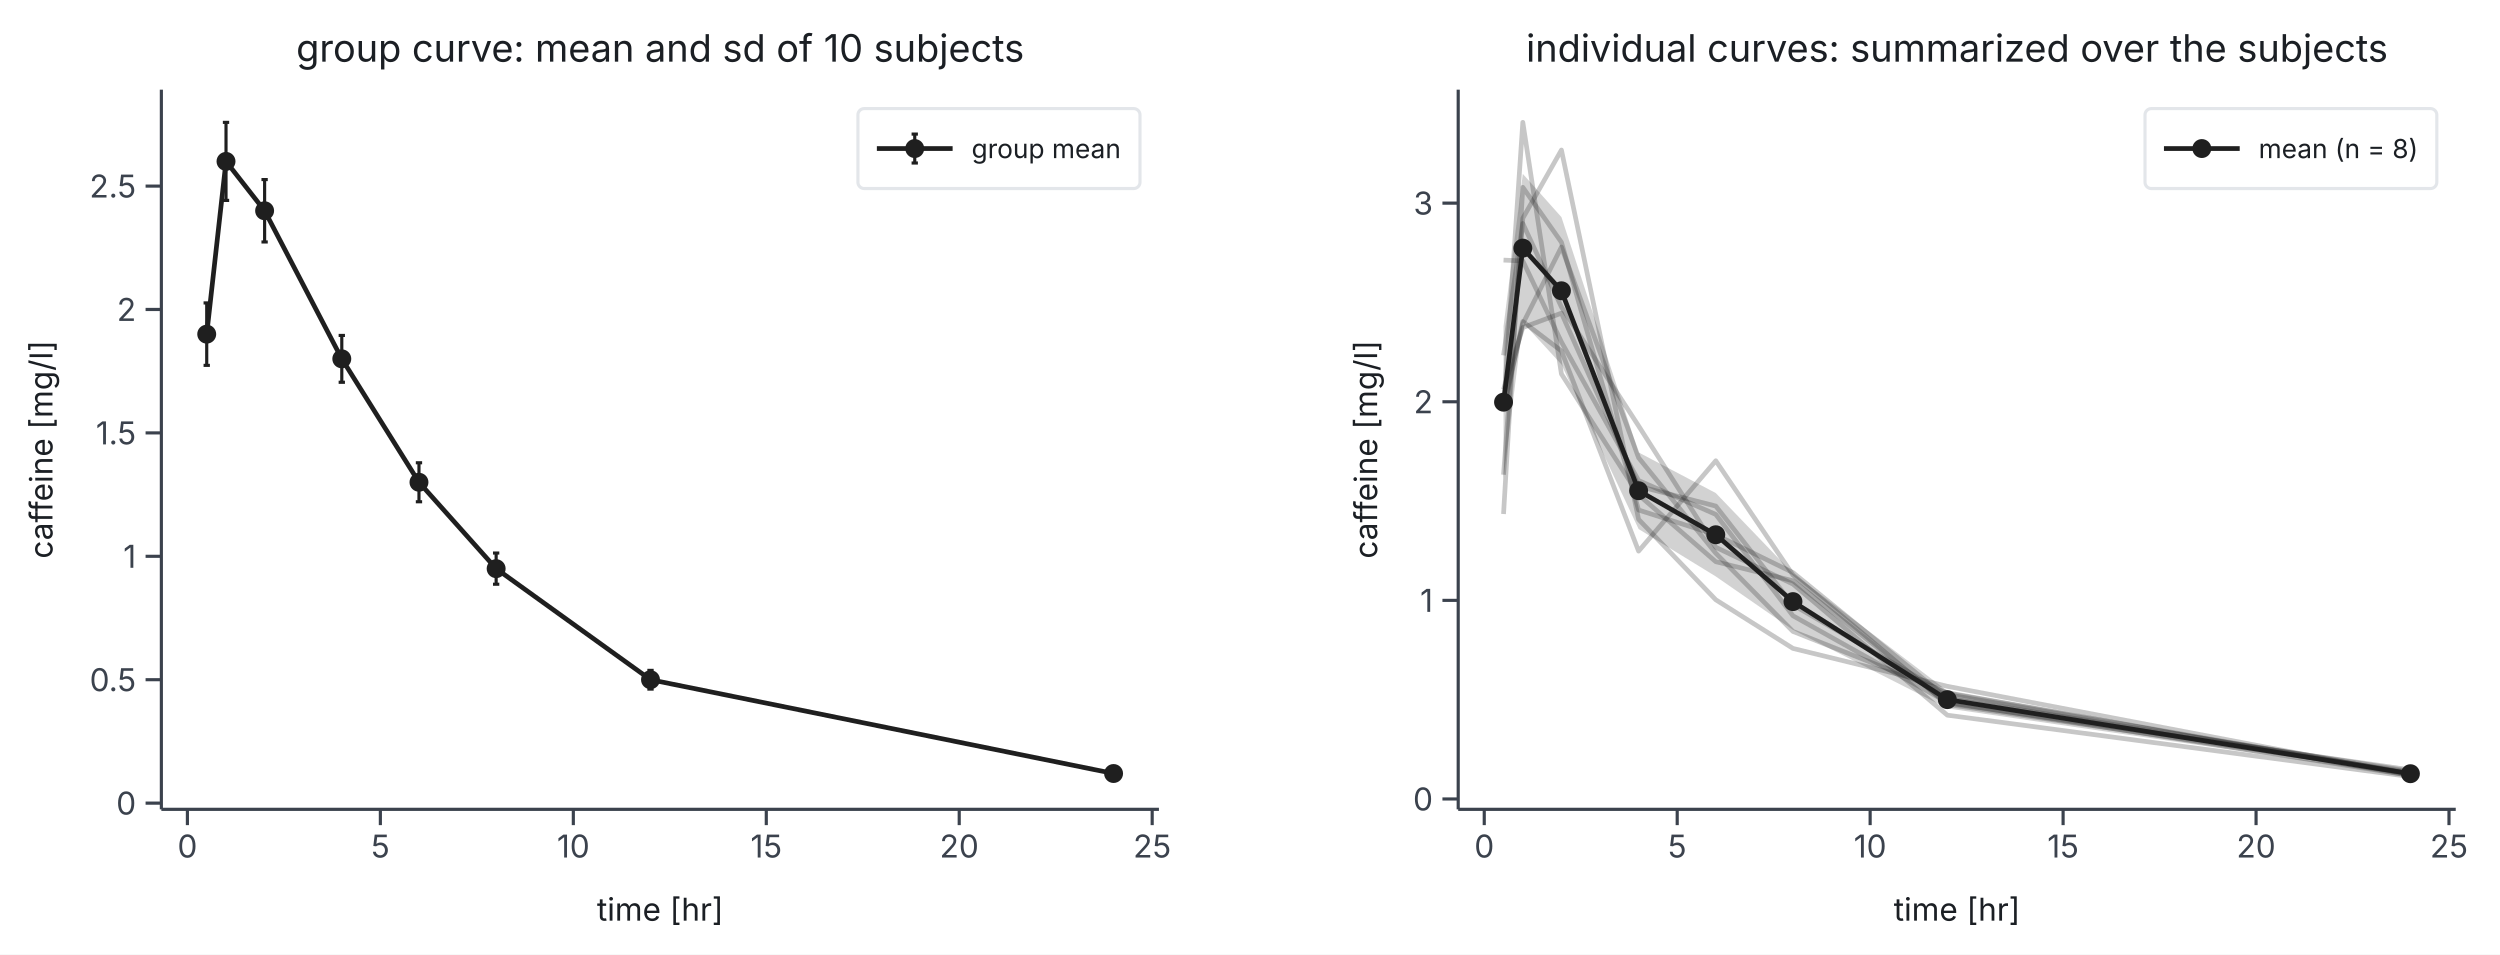
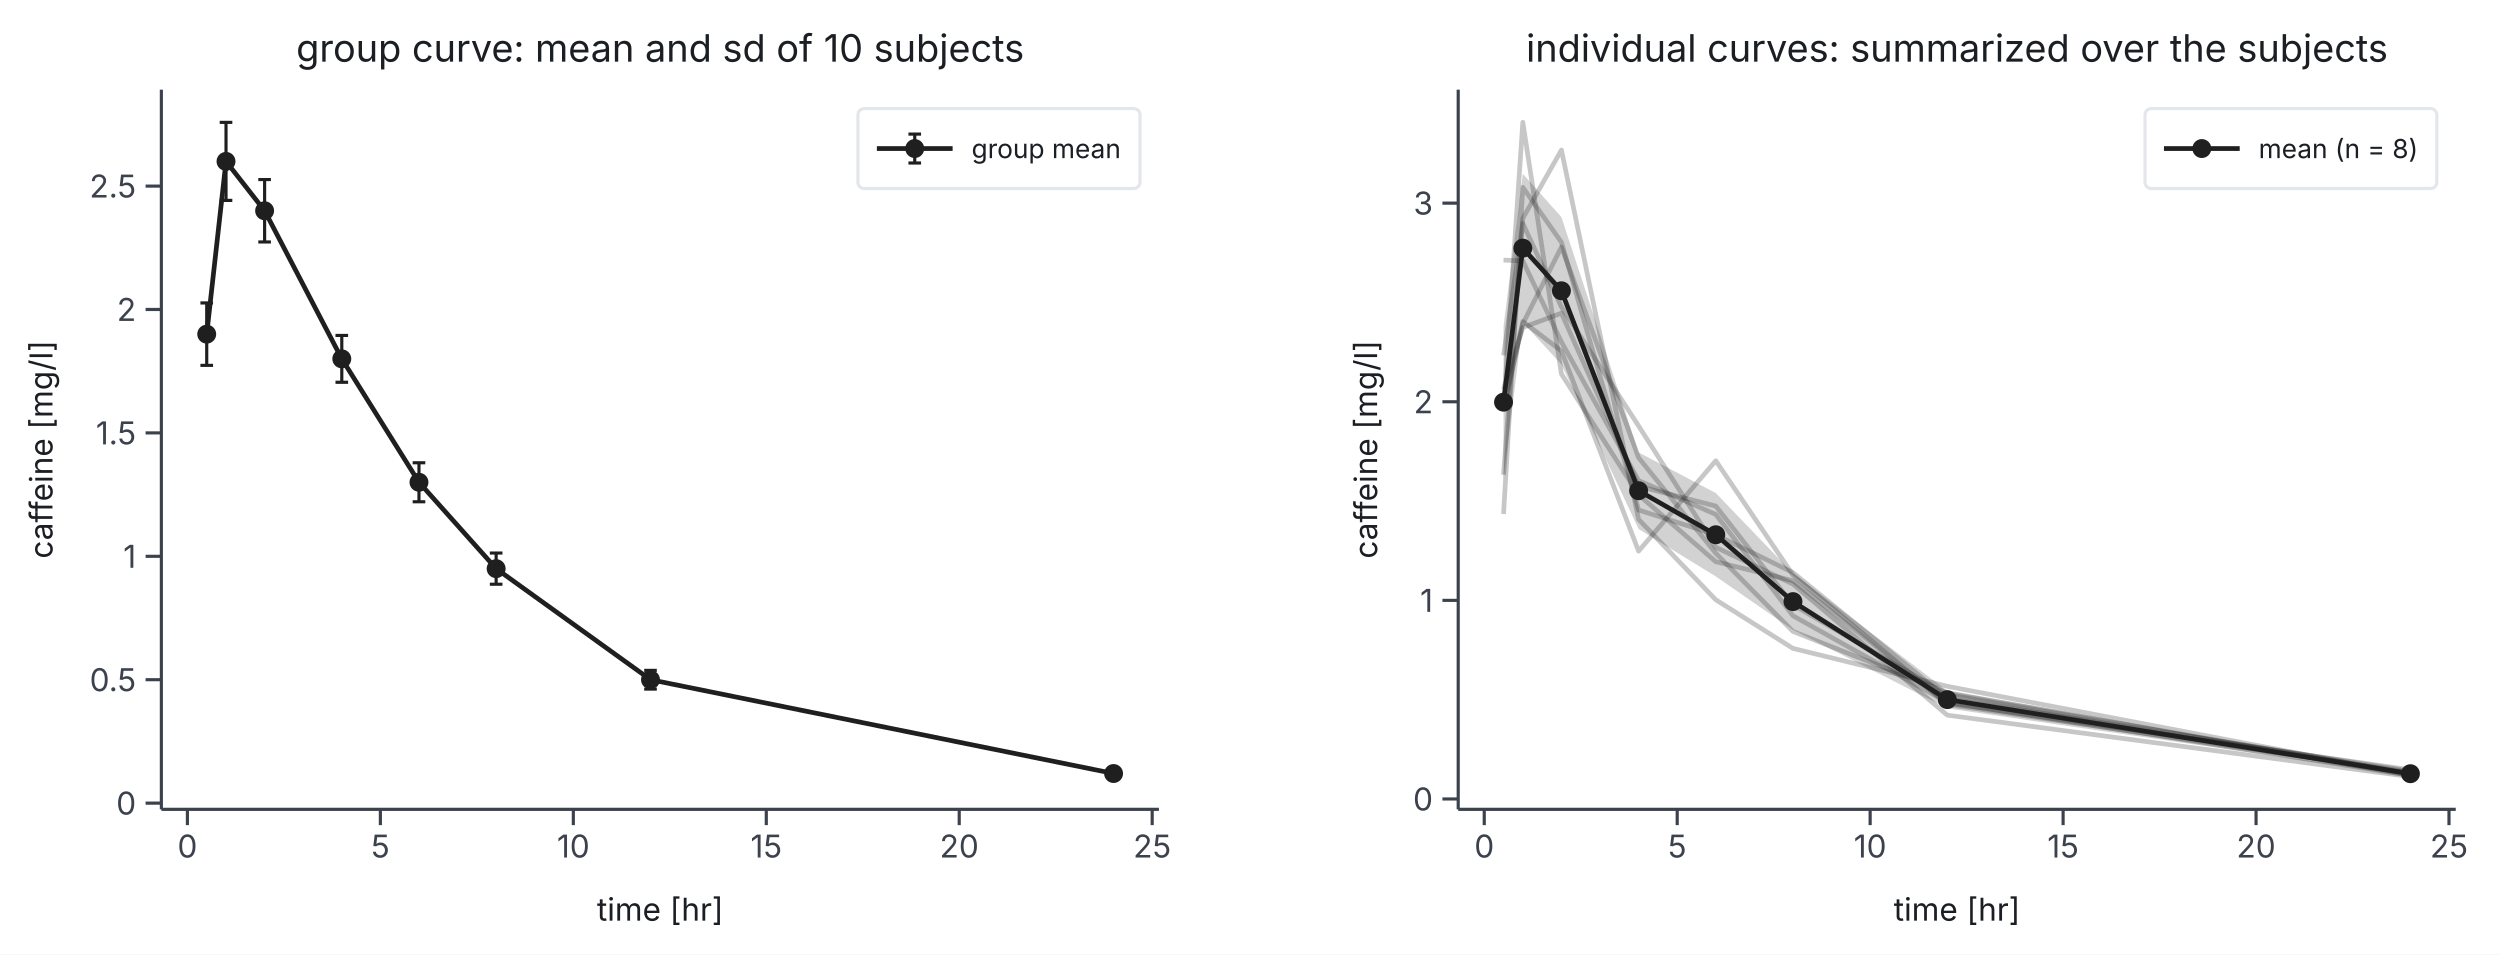
<svg xmlns="http://www.w3.org/2000/svg" width="792" height="302.4" viewBox="0 0 792 302.4" class="sbmlsim-figure" role="img" font-family="Inter, -apple-system, BlinkMacSystemFont, 'Segoe UI', Roboto, Helvetica, Arial, sans-serif">
  <defs>
-     <clipPath id="sbmlsim-df129f89aed2-p0-clip-0">
+     <clipPath id="sbmlsim-d8ed26ab917d-p0-clip-0">
      <rect x="43.12" y="20.4" width="316.03" height="228" />
    </clipPath>
-     <clipPath id="sbmlsim-df129f89aed2-p1-clip-0">
+     <circle id="sbmlsim-d8ed26ab917d-p0-marker-0" cx="0" cy="0" r="2.5" fill="#1f1f1f" stroke="#1f1f1f" stroke-width="1" />
+     <clipPath id="sbmlsim-d8ed26ab917d-p1-clip-0">
      <rect x="34.31" y="20.4" width="316.03" height="228" />
    </clipPath>
+     <circle id="sbmlsim-d8ed26ab917d-p1-marker-0" cx="0" cy="0" r="2.5" fill="#1f1f1f" stroke="#1f1f1f" stroke-width="1" />
  </defs>
  <g class="charton-background">
    <rect x="0" y="0" width="792" height="302.4" fill="#ffffff" />
  </g>
  <svg class="sbmlsim-plot" data-plot="p0" x="8" y="8" width="366" height="287" overflow="visible">
    <g class="charton-title">
      <text x="201.14" y="7.2" font-size="12" fill="#1b1f24" text-anchor="middle" dominant-baseline="middle">group curve: mean and sd of 10 subjects</text>
    </g>
-     <g class="charton-plot" clip-path="url(#sbmlsim-df129f89aed2-p0-clip-0)">
+     <g class="charton-plot" clip-path="url(#sbmlsim-d8ed26ab917d-p0-clip-0)">
      <g class="sbmlsim-element sbmlsim-curve" data-element="e0" data-legend="group mean">
        <g class="charton-mark charton-mark-path">
          <path d="M57.49 97.86L63.6 43.13L75.83 58.77L100.28 105.68L124.73 144.78L149.18 172.15L198.08 207.33L344.78 237.05" fill="none" stroke="#1f1f1f" stroke-width="1.5" stroke-linejoin="round" />
        </g>
        <g class="charton-mark charton-mark-path">
-           <path d="M57.49 107.75L57.49 87.97M56.49 107.75L58.49 107.75M56.49 87.97L58.49 87.97M63.6 55.49L63.6 30.76M62.6 55.49L64.6 55.49M62.6 30.76L64.6 30.76M75.83 68.66L75.83 48.88M74.83 68.66L76.83 68.66M74.83 48.88L76.83 48.88M100.28 113.1L100.28 98.26M99.28 113.1L101.28 113.1M99.28 98.26L101.28 98.26M124.73 150.96L124.73 138.6M123.73 150.96L125.73 150.96M123.73 138.6L125.73 138.6M149.18 177.09L149.18 167.2M148.18 177.09L150.18 177.09M148.18 167.2L150.18 167.2M198.08 210.3L198.08 204.37M197.08 210.3L199.08 210.3M197.08 204.37L199.08 204.37M344.78 238.04L344.78 236.06M343.78 238.04L345.78 238.04M343.78 236.06L345.78 236.06" fill="none" stroke="#1f1f1f" stroke-width="1" stroke-linejoin="round" />
+           <path d="M57.49 107.75L57.49 87.97M55.49 107.75L59.49 107.75M55.49 87.97L59.49 87.97M63.6 55.49L63.6 30.76M61.6 55.49L65.6 55.49M61.6 30.76L65.6 30.76M75.83 68.66L75.83 48.88M73.83 68.66L77.83 68.66M73.83 48.88L77.83 48.88M100.28 113.1L100.28 98.26M98.28 113.1L102.28 113.1M98.28 98.26L102.28 98.26M124.73 150.96L124.73 138.6M122.73 150.96L126.73 150.96M122.73 138.6L126.73 138.6M149.18 177.09L149.18 167.2M147.18 177.09L151.18 177.09M147.18 167.2L151.18 167.2M198.08 210.3L198.08 204.37M196.08 210.3L200.08 210.3M196.08 204.37L200.08 204.37M344.78 238.04L344.78 236.06M342.78 238.04L346.78 238.04M342.78 236.06L346.78 236.06" fill="none" stroke="#1f1f1f" stroke-width="1" stroke-linejoin="round" />
        </g>
        <g class="charton-mark charton-mark-point">
-           <circle cx="57.49" cy="97.86" r="2.5" fill="#1f1f1f" stroke="#1f1f1f" stroke-width="1" />
-           <circle cx="63.6" cy="43.13" r="2.5" fill="#1f1f1f" stroke="#1f1f1f" stroke-width="1" />
-           <circle cx="75.83" cy="58.77" r="2.5" fill="#1f1f1f" stroke="#1f1f1f" stroke-width="1" />
-           <circle cx="100.28" cy="105.68" r="2.5" fill="#1f1f1f" stroke="#1f1f1f" stroke-width="1" />
-           <circle cx="124.73" cy="144.78" r="2.5" fill="#1f1f1f" stroke="#1f1f1f" stroke-width="1" />
-           <circle cx="149.18" cy="172.15" r="2.5" fill="#1f1f1f" stroke="#1f1f1f" stroke-width="1" />
-           <circle cx="198.08" cy="207.33" r="2.5" fill="#1f1f1f" stroke="#1f1f1f" stroke-width="1" />
-           <circle cx="344.78" cy="237.05" r="2.5" fill="#1f1f1f" stroke="#1f1f1f" stroke-width="1" />
+           <use href="#sbmlsim-d8ed26ab917d-p0-marker-0" x="57.49" y="97.86" />
+           <use href="#sbmlsim-d8ed26ab917d-p0-marker-0" x="63.6" y="43.13" />
+           <use href="#sbmlsim-d8ed26ab917d-p0-marker-0" x="75.83" y="58.77" />
+           <use href="#sbmlsim-d8ed26ab917d-p0-marker-0" x="100.28" y="105.68" />
+           <use href="#sbmlsim-d8ed26ab917d-p0-marker-0" x="124.73" y="144.78" />
+           <use href="#sbmlsim-d8ed26ab917d-p0-marker-0" x="149.18" y="172.15" />
+           <use href="#sbmlsim-d8ed26ab917d-p0-marker-0" x="198.08" y="207.33" />
+           <use href="#sbmlsim-d8ed26ab917d-p0-marker-0" x="344.78" y="237.05" />
        </g>
      </g>
    </g>
    <g class="charton-axis charton-axis-x" data-axis="x">
      <g class="charton-axis-line">
        <path d="M43.12 248.4L359.15 248.4" fill="none" stroke="#3b424d" stroke-width="1" stroke-linejoin="round" />
      </g>
      <g class="charton-tick">
        <path d="M51.37 248.4L51.37 253.4" fill="none" stroke="#3b424d" stroke-width="1" stroke-linejoin="round" />
        <path d="M112.5 248.4L112.5 253.4" fill="none" stroke="#3b424d" stroke-width="1" stroke-linejoin="round" />
        <path d="M173.63 248.4L173.63 253.4" fill="none" stroke="#3b424d" stroke-width="1" stroke-linejoin="round" />
        <path d="M234.76 248.4L234.76 253.4" fill="none" stroke="#3b424d" stroke-width="1" stroke-linejoin="round" />
        <path d="M295.88 248.4L295.88 253.4" fill="none" stroke="#3b424d" stroke-width="1" stroke-linejoin="round" />
        <path d="M357.01 248.4L357.01 253.4" fill="none" stroke="#3b424d" stroke-width="1" stroke-linejoin="round" />
      </g>
      <g class="charton-tick-label">
        <text x="51.37" y="256.4" font-size="10" fill="#3b424d" text-anchor="middle" dominant-baseline="hanging">0</text>
        <text x="112.5" y="256.4" font-size="10" fill="#3b424d" text-anchor="middle" dominant-baseline="hanging">5</text>
        <text x="173.63" y="256.4" font-size="10" fill="#3b424d" text-anchor="middle" dominant-baseline="hanging">10</text>
        <text x="234.76" y="256.4" font-size="10" fill="#3b424d" text-anchor="middle" dominant-baseline="hanging">15</text>
        <text x="295.88" y="256.4" font-size="10" fill="#3b424d" text-anchor="middle" dominant-baseline="hanging">20</text>
        <text x="357.01" y="256.4" font-size="10" fill="#3b424d" text-anchor="middle" dominant-baseline="hanging">25</text>
      </g>
      <g class="charton-axis-title">
        <text x="201.14" y="276.4" font-size="10" fill="#1b1f24" text-anchor="middle" dominant-baseline="hanging">time [hr]</text>
      </g>
    </g>
    <g class="charton-axis charton-axis-y" data-axis="y">
      <g class="charton-axis-line">
        <path d="M43.12 20.4L43.12 248.4" fill="none" stroke="#3b424d" stroke-width="1" stroke-linejoin="round" />
      </g>
      <g class="charton-tick">
        <path d="M43.12 246.43L38.12 246.43" fill="none" stroke="#3b424d" stroke-width="1" stroke-linejoin="round" />
        <path d="M43.12 207.33L38.12 207.33" fill="none" stroke="#3b424d" stroke-width="1" stroke-linejoin="round" />
        <path d="M43.12 168.24L38.12 168.24" fill="none" stroke="#3b424d" stroke-width="1" stroke-linejoin="round" />
        <path d="M43.12 129.14L38.12 129.14" fill="none" stroke="#3b424d" stroke-width="1" stroke-linejoin="round" />
        <path d="M43.12 90.04L38.12 90.04" fill="none" stroke="#3b424d" stroke-width="1" stroke-linejoin="round" />
        <path d="M43.12 50.95L38.12 50.95" fill="none" stroke="#3b424d" stroke-width="1" stroke-linejoin="round" />
      </g>
      <g class="charton-tick-label">
        <text x="35.12" y="246.43" font-size="10" fill="#3b424d" text-anchor="end" dominant-baseline="central">0</text>
        <text x="35.12" y="207.33" font-size="10" fill="#3b424d" text-anchor="end" dominant-baseline="central">0.5</text>
        <text x="35.12" y="168.24" font-size="10" fill="#3b424d" text-anchor="end" dominant-baseline="central">1</text>
        <text x="35.12" y="129.14" font-size="10" fill="#3b424d" text-anchor="end" dominant-baseline="central">1.5</text>
        <text x="35.12" y="90.04" font-size="10" fill="#3b424d" text-anchor="end" dominant-baseline="central">2</text>
        <text x="35.12" y="50.95" font-size="10" fill="#3b424d" text-anchor="end" dominant-baseline="central">2.5</text>
      </g>
      <g class="charton-axis-title">
        <text x="5" y="134.4" font-size="10" fill="#1b1f24" text-anchor="middle" dominant-baseline="middle" transform="rotate(-90 5 134.4)">caffeine [mg/l]</text>
      </g>
    </g>
  </svg>
  <svg class="sbmlsim-plot" data-plot="p1" x="427.65" y="8" width="357" height="287" overflow="visible">
    <g class="charton-title">
      <text x="192.32" y="7.2" font-size="12" fill="#1b1f24" text-anchor="middle" dominant-baseline="middle">individual curves: summarized over the subjects</text>
    </g>
-     <g class="charton-plot" clip-path="url(#sbmlsim-df129f89aed2-p1-clip-0)">
+     <g class="charton-plot" clip-path="url(#sbmlsim-d8ed26ab917d-p1-clip-0)">
      <g class="sbmlsim-element sbmlsim-band" data-element="e1">
        <g class="charton-mark charton-mark-polygon">
          <path d="M48.67 95.34L54.78 47.09L67.01 60.78L91.46 135.33L115.91 148.2L140.36 173.64L189.26 210.87L335.97 236.36L335.97 237.85L189.26 216.42L140.36 191.55L115.91 174.62L91.46 159.6L67.01 107.46L54.78 94.13L48.67 143.48Z" fill="#1f1f1f" opacity="0.2" />
        </g>
      </g>
      <g class="sbmlsim-element sbmlsim-curve" data-element="e2">
        <g class="charton-mark charton-mark-path">
          <path d="M48.67 122.13L54.78 93.86L67.01 103.18L91.46 166.59L115.91 137.97L140.36 174.15L189.26 215.16L335.97 236.64" fill="none" stroke="#1f1f1f" stroke-width="1.5" stroke-linejoin="round" opacity="0.25" />
        </g>
      </g>
      <g class="sbmlsim-element sbmlsim-curve" data-element="e3">
        <g class="charton-mark charton-mark-path">
          <path d="M48.67 120.42L54.78 94.56L67.01 70.25L91.46 137.02L115.91 167.26L140.36 192.04L189.26 211.44L335.97 237.68" fill="none" stroke="#1f1f1f" stroke-width="1.5" stroke-linejoin="round" opacity="0.25" />
        </g>
      </g>
      <g class="sbmlsim-element sbmlsim-curve" data-element="e4">
        <g class="charton-mark charton-mark-path">
          <path d="M48.67 115.38L54.78 95.76L67.01 91.21L91.46 146.05L115.91 152.32L140.36 183.64L189.26 212.06L335.97 237.09" fill="none" stroke="#1f1f1f" stroke-width="1.5" stroke-linejoin="round" opacity="0.25" />
        </g>
      </g>
      <g class="sbmlsim-element sbmlsim-curve" data-element="e5">
        <g class="charton-mark charton-mark-path">
          <path d="M48.67 142.39L54.78 61.13L67.01 39.53L91.46 156.54L115.91 182.01L140.36 197.42L189.26 209.43L335.97 237.43" fill="none" stroke="#1f1f1f" stroke-width="1.5" stroke-linejoin="round" opacity="0.25" />
        </g>
      </g>
      <g class="sbmlsim-element sbmlsim-curve" data-element="e6">
        <g class="charton-mark charton-mark-path">
          <path d="M48.67 104.58L54.78 62.8L67.01 89.26L91.46 126.93L115.91 165.38L140.36 177.03L189.26 218.57L335.97 238.04" fill="none" stroke="#1f1f1f" stroke-width="1.5" stroke-linejoin="round" opacity="0.25" />
        </g>
      </g>
      <g class="sbmlsim-element sbmlsim-curve" data-element="e7">
        <g class="charton-mark charton-mark-path">
          <path d="M48.67 121.13L54.78 30.76L67.01 110.47L91.46 148.79L115.91 169.95L140.36 175.99L189.26 214.75L335.97 235.91" fill="none" stroke="#1f1f1f" stroke-width="1.5" stroke-linejoin="round" opacity="0.25" />
        </g>
      </g>
      <g class="sbmlsim-element sbmlsim-curve" data-element="e8">
        <g class="charton-mark charton-mark-path">
          <path d="M48.67 154.84L54.78 51.34L67.01 68.75L91.46 153.57L115.91 161.42L140.36 173.39L189.26 213.24L335.97 236.35" fill="none" stroke="#1f1f1f" stroke-width="1.5" stroke-linejoin="round" opacity="0.25" />
        </g>
      </g>
      <g class="sbmlsim-element sbmlsim-curve" data-element="e9">
        <g class="charton-mark charton-mark-path">
          <path d="M48.67 74.4L54.78 74.66L67.01 100.33L91.46 144.23L115.91 154.97L140.36 187.08L189.26 214.49L335.97 237.69" fill="none" stroke="#1f1f1f" stroke-width="1.5" stroke-linejoin="round" opacity="0.25" />
        </g>
      </g>
      <g class="sbmlsim-element sbmlsim-curve" data-element="e10" data-legend="mean (n = 8)">
        <g class="charton-mark charton-mark-path">
          <path d="M48.67 119.41L54.78 70.61L67.01 84.12L91.46 147.46L115.91 161.41L140.36 182.59L189.26 213.64L335.97 237.11" fill="none" stroke="#1f1f1f" stroke-width="1.5" stroke-linejoin="round" />
        </g>
        <g class="charton-mark charton-mark-point">
-           <circle cx="48.67" cy="119.41" r="2.5" fill="#1f1f1f" stroke="#1f1f1f" stroke-width="1" />
-           <circle cx="54.78" cy="70.61" r="2.5" fill="#1f1f1f" stroke="#1f1f1f" stroke-width="1" />
-           <circle cx="67.01" cy="84.12" r="2.5" fill="#1f1f1f" stroke="#1f1f1f" stroke-width="1" />
-           <circle cx="91.46" cy="147.46" r="2.5" fill="#1f1f1f" stroke="#1f1f1f" stroke-width="1" />
-           <circle cx="115.91" cy="161.41" r="2.5" fill="#1f1f1f" stroke="#1f1f1f" stroke-width="1" />
-           <circle cx="140.36" cy="182.59" r="2.5" fill="#1f1f1f" stroke="#1f1f1f" stroke-width="1" />
-           <circle cx="189.26" cy="213.64" r="2.5" fill="#1f1f1f" stroke="#1f1f1f" stroke-width="1" />
-           <circle cx="335.97" cy="237.11" r="2.5" fill="#1f1f1f" stroke="#1f1f1f" stroke-width="1" />
+           <use href="#sbmlsim-d8ed26ab917d-p1-marker-0" x="48.67" y="119.41" />
+           <use href="#sbmlsim-d8ed26ab917d-p1-marker-0" x="54.78" y="70.61" />
+           <use href="#sbmlsim-d8ed26ab917d-p1-marker-0" x="67.01" y="84.12" />
+           <use href="#sbmlsim-d8ed26ab917d-p1-marker-0" x="91.46" y="147.46" />
+           <use href="#sbmlsim-d8ed26ab917d-p1-marker-0" x="115.91" y="161.41" />
+           <use href="#sbmlsim-d8ed26ab917d-p1-marker-0" x="140.36" y="182.59" />
+           <use href="#sbmlsim-d8ed26ab917d-p1-marker-0" x="189.26" y="213.64" />
+           <use href="#sbmlsim-d8ed26ab917d-p1-marker-0" x="335.97" y="237.11" />
        </g>
      </g>
    </g>
    <g class="charton-axis charton-axis-x" data-axis="x">
      <g class="charton-axis-line">
        <path d="M34.31 248.4L350.33 248.4" fill="none" stroke="#3b424d" stroke-width="1" stroke-linejoin="round" />
      </g>
      <g class="charton-tick">
        <path d="M42.56 248.4L42.56 253.4" fill="none" stroke="#3b424d" stroke-width="1" stroke-linejoin="round" />
        <path d="M103.69 248.4L103.69 253.4" fill="none" stroke="#3b424d" stroke-width="1" stroke-linejoin="round" />
        <path d="M164.81 248.4L164.81 253.4" fill="none" stroke="#3b424d" stroke-width="1" stroke-linejoin="round" />
        <path d="M225.94 248.4L225.94 253.4" fill="none" stroke="#3b424d" stroke-width="1" stroke-linejoin="round" />
        <path d="M287.07 248.4L287.07 253.4" fill="none" stroke="#3b424d" stroke-width="1" stroke-linejoin="round" />
        <path d="M348.19 248.4L348.19 253.4" fill="none" stroke="#3b424d" stroke-width="1" stroke-linejoin="round" />
      </g>
      <g class="charton-tick-label">
        <text x="42.56" y="256.4" font-size="10" fill="#3b424d" text-anchor="middle" dominant-baseline="hanging">0</text>
        <text x="103.69" y="256.4" font-size="10" fill="#3b424d" text-anchor="middle" dominant-baseline="hanging">5</text>
        <text x="164.81" y="256.4" font-size="10" fill="#3b424d" text-anchor="middle" dominant-baseline="hanging">10</text>
        <text x="225.94" y="256.4" font-size="10" fill="#3b424d" text-anchor="middle" dominant-baseline="hanging">15</text>
        <text x="287.07" y="256.4" font-size="10" fill="#3b424d" text-anchor="middle" dominant-baseline="hanging">20</text>
        <text x="348.19" y="256.4" font-size="10" fill="#3b424d" text-anchor="middle" dominant-baseline="hanging">25</text>
      </g>
      <g class="charton-axis-title">
        <text x="192.32" y="276.4" font-size="10" fill="#1b1f24" text-anchor="middle" dominant-baseline="hanging">time [hr]</text>
      </g>
    </g>
    <g class="charton-axis charton-axis-y" data-axis="y">
      <g class="charton-axis-line">
        <path d="M34.31 20.4L34.31 248.4" fill="none" stroke="#3b424d" stroke-width="1" stroke-linejoin="round" />
      </g>
      <g class="charton-tick">
        <path d="M34.31 245.12L29.31 245.12" fill="none" stroke="#3b424d" stroke-width="1" stroke-linejoin="round" />
        <path d="M34.31 182.2L29.31 182.2" fill="none" stroke="#3b424d" stroke-width="1" stroke-linejoin="round" />
        <path d="M34.31 119.28L29.31 119.28" fill="none" stroke="#3b424d" stroke-width="1" stroke-linejoin="round" />
        <path d="M34.31 56.35L29.31 56.35" fill="none" stroke="#3b424d" stroke-width="1" stroke-linejoin="round" />
      </g>
      <g class="charton-tick-label">
        <text x="26.31" y="245.12" font-size="10" fill="#3b424d" text-anchor="end" dominant-baseline="central">0</text>
        <text x="26.31" y="182.2" font-size="10" fill="#3b424d" text-anchor="end" dominant-baseline="central">1</text>
        <text x="26.31" y="119.28" font-size="10" fill="#3b424d" text-anchor="end" dominant-baseline="central">2</text>
        <text x="26.31" y="56.35" font-size="10" fill="#3b424d" text-anchor="end" dominant-baseline="central">3</text>
      </g>
      <g class="charton-axis-title">
        <text x="5" y="134.4" font-size="10" fill="#1b1f24" text-anchor="middle" dominant-baseline="middle" transform="rotate(-90 5 134.4)">caffeine [mg/l]</text>
      </g>
    </g>
  </svg>
  <g class="sbmlsim-legend" data-plot="p0">
    <rect class="sbmlsim-legend-frame" x="271.79" y="34.4" width="89.36" height="25.33" rx="2" fill="#ffffff" fill-opacity="0.85" stroke="#e3e6ea" stroke-width="1" />
    <g class="sbmlsim-legend-entry" data-legend="group mean">
      <g class="sbmlsim-legend-swatch" transform="translate(277.79 47.06)">
        <path d="M0 0L24 0" fill="none" stroke="#1f1f1f" stroke-width="1.5" />
        <path d="M12 -4.58L12 4.58" fill="none" stroke="#1f1f1f" stroke-width="1" />
-         <path d="M11 -4.58L13 -4.58" fill="none" stroke="#1f1f1f" stroke-width="1" />
-         <path d="M11 4.58L13 4.58" fill="none" stroke="#1f1f1f" stroke-width="1" />
+         <path d="M10 -4.58L14 -4.58" fill="none" stroke="#1f1f1f" stroke-width="1" />
+         <path d="M10 4.58L14 4.58" fill="none" stroke="#1f1f1f" stroke-width="1" />
        <circle cx="12" cy="0" r="2.5" fill="#1f1f1f" stroke="#1f1f1f" stroke-width="1" />
      </g>
      <text class="sbmlsim-legend-label" x="307.79" y="47.06" font-size="8.33" fill="#1b1f24" dominant-baseline="central">group mean</text>
    </g>
  </g>
  <g class="sbmlsim-legend" data-plot="p1">
    <rect class="sbmlsim-legend-frame" x="679.54" y="34.4" width="92.44" height="25.33" rx="2" fill="#ffffff" fill-opacity="0.85" stroke="#e3e6ea" stroke-width="1" />
    <g class="sbmlsim-legend-entry" data-legend="mean (n = 8)">
      <g class="sbmlsim-legend-swatch" transform="translate(685.54 47.06)">
        <path d="M0 0L24 0" fill="none" stroke="#1f1f1f" stroke-width="1.5" />
        <circle cx="12" cy="0" r="2.5" fill="#1f1f1f" stroke="#1f1f1f" stroke-width="1" />
      </g>
      <text class="sbmlsim-legend-label" x="715.54" y="47.06" font-size="8.33" fill="#1b1f24" dominant-baseline="central">mean (n = 8)</text>
    </g>
  </g>
</svg>
